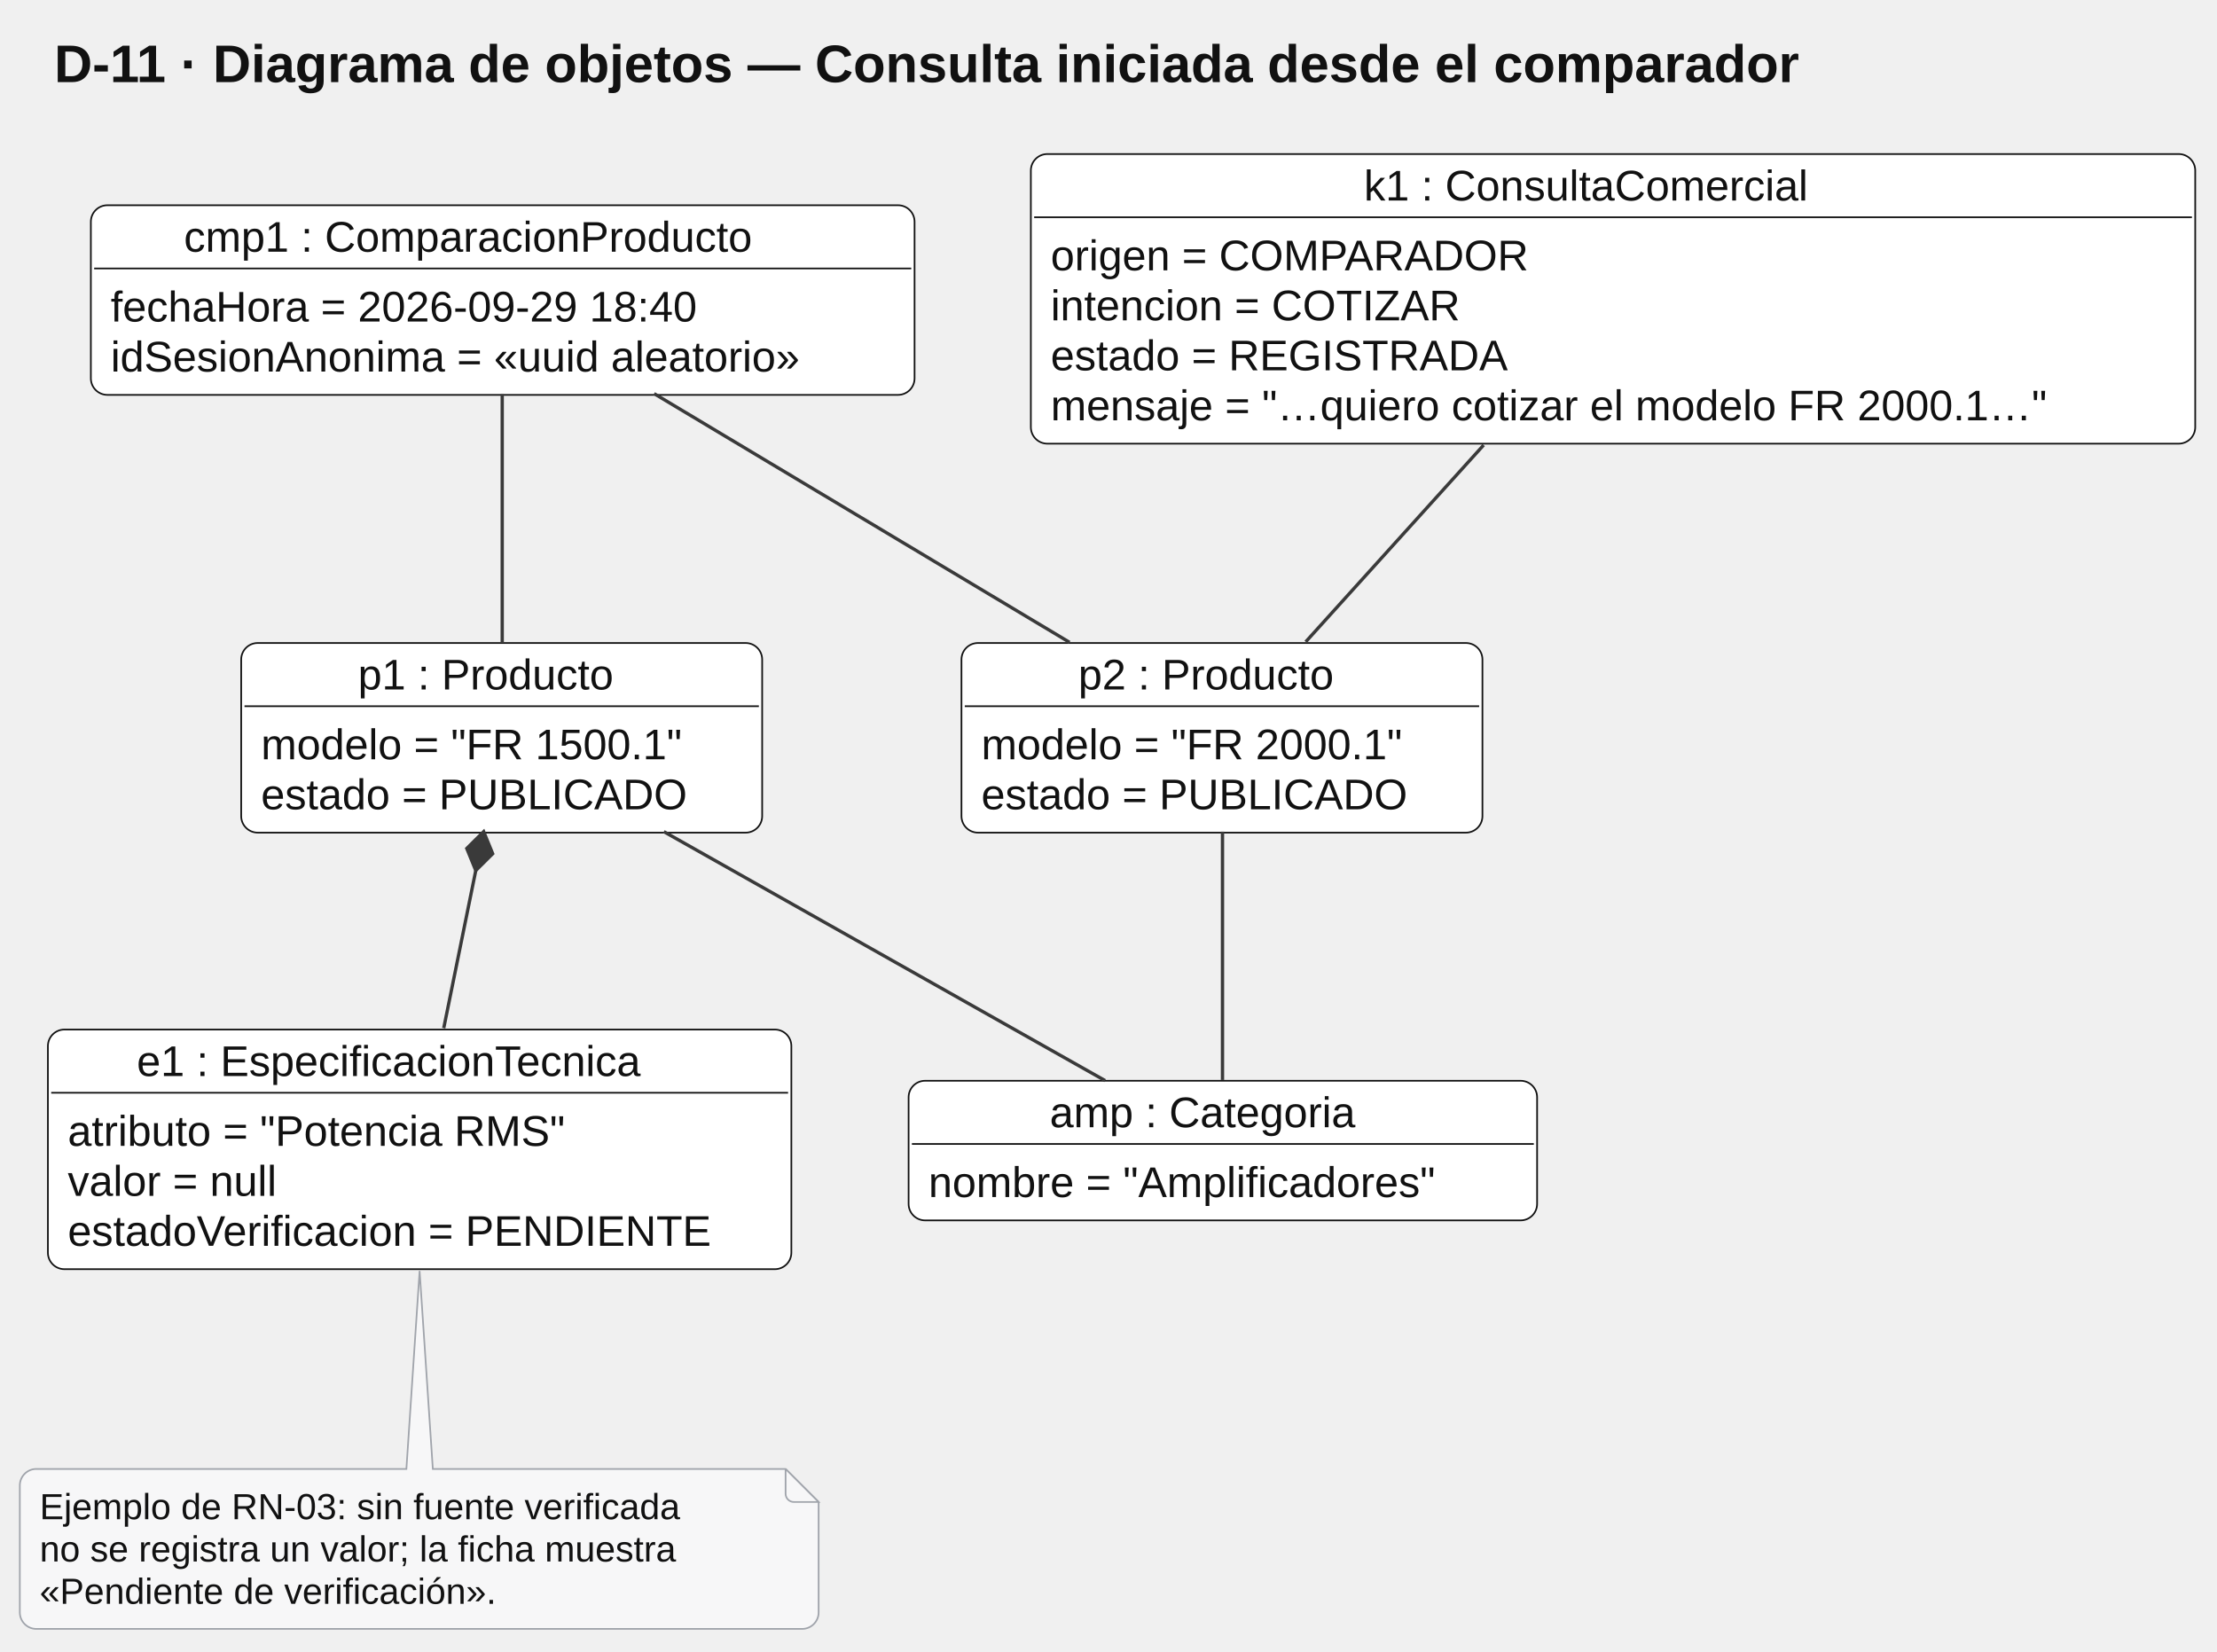
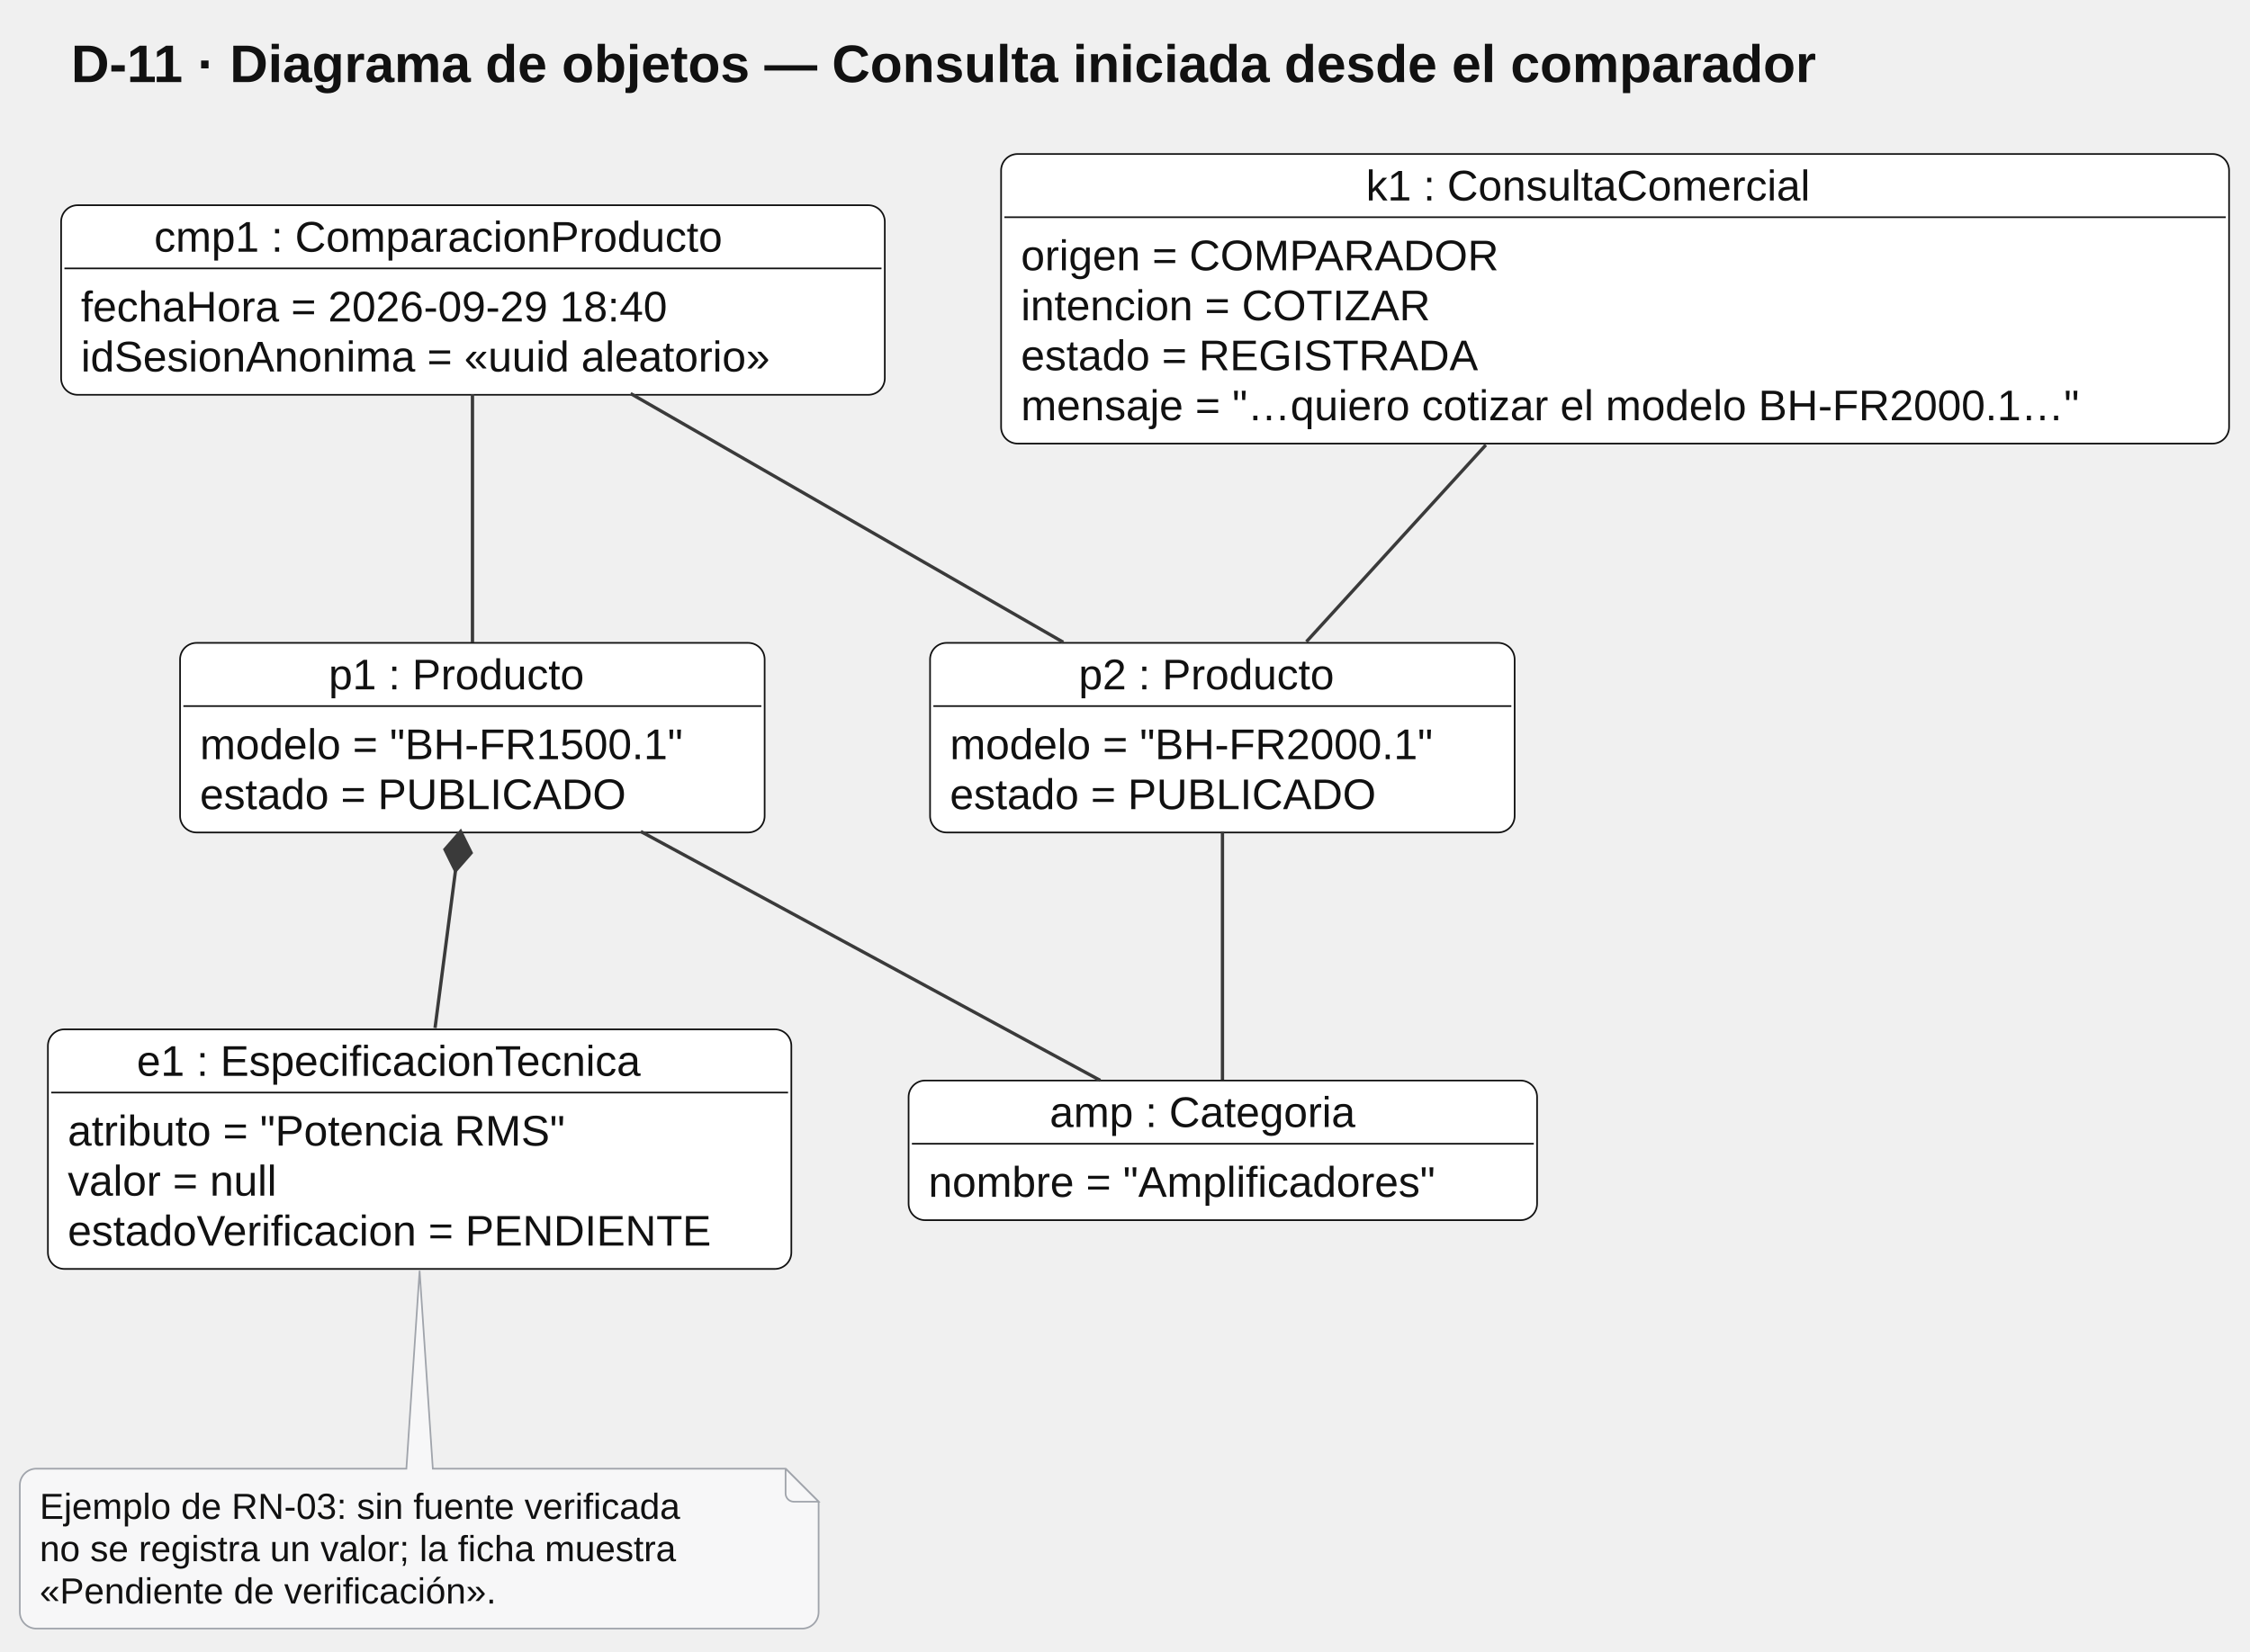
- <svg xmlns="http://www.w3.org/2000/svg" contentStyleType="text/css" height="500px" preserveAspectRatio="none" style="width:671px;height:500px;background:#FFFFFF;" version="1.1" viewBox="0 0 671 500" width="671px" zoomAndPan="magnify">
+ <svg xmlns="http://www.w3.org/2000/svg" contentStyleType="text/css" height="500px" preserveAspectRatio="none" style="width:681px;height:500px;background:#FFFFFF;" version="1.1" viewBox="0 0 681 500" width="681px" zoomAndPan="magnify">
  <defs />
  <g>
-     <text fill="#111111" font-family="Arial" font-size="16" font-weight="bold" lengthAdjust="spacing" textLength="624.625" x="16.394" y="24.852">D-11 · Diagrama de objetos — Consulta iniciada desde el comparador</text>
+     <text fill="#111111" font-family="Arial" font-size="16" font-weight="bold" lengthAdjust="spacing" textLength="624.625" x="21.52" y="24.852">D-11 · Diagrama de objetos — Consulta iniciada desde el comparador</text>
    <g id="elem_cmp1">
-       <rect fill="#FFFFFF" height="57.398" rx="5" ry="5" style="stroke:#111111;stroke-width:0.5;" width="249.301" x="27.5" y="62.125" />
-       <text fill="#111111" font-family="Arial" font-size="13" lengthAdjust="spacing" textLength="192.981" x="55.66" y="76.192">cmp1 : ComparacionProducto</text>
-       <line style="stroke:#111111;stroke-width:0.5;" x1="28.5" x2="275.801" y1="81.258" y2="81.258" />
-       <text fill="#111111" font-family="Arial" font-size="13" lengthAdjust="spacing" textLength="203.271" x="33.5" y="97.325">fechaHora = 2026-09-29 18:40</text>
-       <text fill="#111111" font-family="Arial" font-size="13" lengthAdjust="spacing" textLength="237.301" x="33.5" y="112.457">idSesionAnonima = «uuid aleatorio»</text>
+       <rect fill="#FFFFFF" height="57.398" rx="5" ry="5" style="stroke:#111111;stroke-width:0.5;" width="249.301" x="18.5" y="62.125" />
+       <text fill="#111111" font-family="Arial" font-size="13" lengthAdjust="spacing" textLength="192.981" x="46.66" y="76.192">cmp1 : ComparacionProducto</text>
+       <line style="stroke:#111111;stroke-width:0.5;" x1="19.5" x2="266.801" y1="81.258" y2="81.258" />
+       <text fill="#111111" font-family="Arial" font-size="13" lengthAdjust="spacing" textLength="203.271" x="24.5" y="97.325">fechaHora = 2026-09-29 18:40</text>
+       <text fill="#111111" font-family="Arial" font-size="13" lengthAdjust="spacing" textLength="237.301" x="24.5" y="112.457">idSesionAnonima = «uuid aleatorio»</text>
    </g>
    <g id="elem_p1">
-       <rect fill="#FFFFFF" height="57.398" rx="5" ry="5" style="stroke:#111111;stroke-width:0.5;" width="157.679" x="73" y="194.625" />
-       <text fill="#111111" font-family="Arial" font-size="13" lengthAdjust="spacing" textLength="86.995" x="108.342" y="208.692">p1 : Producto</text>
-       <line style="stroke:#111111;stroke-width:0.5;" x1="74" x2="229.679" y1="213.758" y2="213.758" />
-       <text fill="#111111" font-family="Arial" font-size="13" lengthAdjust="spacing" textLength="145.679" x="79" y="229.825">modelo = "FR 1500.1"</text>
-       <text fill="#111111" font-family="Arial" font-size="13" lengthAdjust="spacing" textLength="138.76" x="79" y="244.958">estado = PUBLICADO</text>
+       <rect fill="#FFFFFF" height="57.398" rx="5" ry="5" style="stroke:#111111;stroke-width:0.5;" width="176.931" x="54.5" y="194.625" />
+       <text fill="#111111" font-family="Arial" font-size="13" lengthAdjust="spacing" textLength="86.995" x="99.468" y="208.692">p1 : Producto</text>
+       <line style="stroke:#111111;stroke-width:0.5;" x1="55.5" x2="230.431" y1="213.758" y2="213.758" />
+       <text fill="#111111" font-family="Arial" font-size="13" lengthAdjust="spacing" textLength="164.931" x="60.5" y="229.825">modelo = "BH-FR1500.1"</text>
+       <text fill="#111111" font-family="Arial" font-size="13" lengthAdjust="spacing" textLength="138.76" x="60.5" y="244.958">estado = PUBLICADO</text>
    </g>
    <g id="elem_p2">
-       <rect fill="#FFFFFF" height="57.398" rx="5" ry="5" style="stroke:#111111;stroke-width:0.5;" width="157.679" x="291" y="194.625" />
-       <text fill="#111111" font-family="Arial" font-size="13" lengthAdjust="spacing" textLength="86.995" x="326.342" y="208.692">p2 : Producto</text>
-       <line style="stroke:#111111;stroke-width:0.5;" x1="292" x2="447.679" y1="213.758" y2="213.758" />
-       <text fill="#111111" font-family="Arial" font-size="13" lengthAdjust="spacing" textLength="145.679" x="297" y="229.825">modelo = "FR 2000.1"</text>
-       <text fill="#111111" font-family="Arial" font-size="13" lengthAdjust="spacing" textLength="138.76" x="297" y="244.958">estado = PUBLICADO</text>
+       <rect fill="#FFFFFF" height="57.398" rx="5" ry="5" style="stroke:#111111;stroke-width:0.5;" width="176.931" x="281.5" y="194.625" />
+       <text fill="#111111" font-family="Arial" font-size="13" lengthAdjust="spacing" textLength="86.995" x="326.468" y="208.692">p2 : Producto</text>
+       <line style="stroke:#111111;stroke-width:0.5;" x1="282.5" x2="457.431" y1="213.758" y2="213.758" />
+       <text fill="#111111" font-family="Arial" font-size="13" lengthAdjust="spacing" textLength="164.931" x="287.5" y="229.825">modelo = "BH-FR2000.1"</text>
+       <text fill="#111111" font-family="Arial" font-size="13" lengthAdjust="spacing" textLength="138.76" x="287.5" y="244.958">estado = PUBLICADO</text>
    </g>
    <g id="elem_amp">
      <rect fill="#FFFFFF" height="42.266" rx="5" ry="5" style="stroke:#111111;stroke-width:0.5;" width="190.223" x="275" y="327.125" />
      <text fill="#111111" font-family="Arial" font-size="13" lengthAdjust="spacing" textLength="104.793" x="317.715" y="341.192">amp : Categoria</text>
      <line style="stroke:#111111;stroke-width:0.5;" x1="276" x2="464.223" y1="346.258" y2="346.258" />
      <text fill="#111111" font-family="Arial" font-size="13" lengthAdjust="spacing" textLength="178.223" x="281" y="362.325">nombre = "Amplificadores"</text>
    </g>
    <g id="elem_e1">
      <rect fill="#FFFFFF" height="72.531" rx="5" ry="5" style="stroke:#111111;stroke-width:0.5;" width="225.015" x="14.5" y="311.625" />
      <text fill="#111111" font-family="Arial" font-size="13" lengthAdjust="spacing" textLength="171.215" x="41.4" y="325.692">e1 : EspecificacionTecnica</text>
      <line style="stroke:#111111;stroke-width:0.5;" x1="15.5" x2="238.515" y1="330.758" y2="330.758" />
      <text fill="#111111" font-family="Arial" font-size="13" lengthAdjust="spacing" textLength="171.165" x="20.5" y="346.825">atributo = "Potencia RMS"</text>
      <text fill="#111111" font-family="Arial" font-size="13" lengthAdjust="spacing" textLength="75.429" x="20.5" y="361.957">valor = null</text>
      <text fill="#111111" font-family="Arial" font-size="13" lengthAdjust="spacing" textLength="213.015" x="20.5" y="377.09">estadoVerificacion = PENDIENTE</text>
    </g>
    <g id="elem_k1">
-       <rect fill="#FFFFFF" height="87.664" rx="5" ry="5" style="stroke:#111111;stroke-width:0.5;" width="352.412" x="312" y="46.625" />
-       <text fill="#111111" font-family="Arial" font-size="13" lengthAdjust="spacing" textLength="150.776" x="412.818" y="60.692">k1 : ConsultaComercial</text>
-       <line style="stroke:#111111;stroke-width:0.5;" x1="313" x2="663.412" y1="65.758" y2="65.758" />
-       <text fill="#111111" font-family="Arial" font-size="13" lengthAdjust="spacing" textLength="155.016" x="318" y="81.825">origen = COMPARADOR</text>
-       <text fill="#111111" font-family="Arial" font-size="13" lengthAdjust="spacing" textLength="137.211" x="318" y="96.957">intencion = COTIZAR</text>
-       <text fill="#111111" font-family="Arial" font-size="13" lengthAdjust="spacing" textLength="147.374" x="318" y="112.09">estado = REGISTRADA</text>
-       <text fill="#111111" font-family="Arial" font-size="13" lengthAdjust="spacing" textLength="340.412" x="318" y="127.223">mensaje = "…quiero cotizar el modelo FR 2000.1…"</text>
+       <rect fill="#FFFFFF" height="87.664" rx="5" ry="5" style="stroke:#111111;stroke-width:0.5;" width="371.665" x="303" y="46.625" />
+       <text fill="#111111" font-family="Arial" font-size="13" lengthAdjust="spacing" textLength="150.776" x="413.444" y="60.692">k1 : ConsultaComercial</text>
+       <line style="stroke:#111111;stroke-width:0.5;" x1="304" x2="673.665" y1="65.758" y2="65.758" />
+       <text fill="#111111" font-family="Arial" font-size="13" lengthAdjust="spacing" textLength="155.016" x="309" y="81.825">origen = COMPARADOR</text>
+       <text fill="#111111" font-family="Arial" font-size="13" lengthAdjust="spacing" textLength="137.211" x="309" y="96.957">intencion = COTIZAR</text>
+       <text fill="#111111" font-family="Arial" font-size="13" lengthAdjust="spacing" textLength="147.374" x="309" y="112.09">estado = REGISTRADA</text>
+       <text fill="#111111" font-family="Arial" font-size="13" lengthAdjust="spacing" textLength="359.665" x="309" y="127.223">mensaje = "…quiero cotizar el modelo BH-FR2000.1…"</text>
    </g>
    <g id="elem_GMN14">
      <path d="M6,449.625 L6,488.039 A5,5 0 0 0 11,493.039 L242.768,493.039 A5,5 0 0 0 247.768,488.039 L247.768,454.625 L237.768,444.625 L131,444.625 L127,384.675 L123,444.625 L11,444.625 A5,5 0 0 0 6,449.625 " fill="#F7F7F8" style="stroke:#A0A4AB;stroke-width:0.5;" />
      <path d="M237.768,444.625 L237.768,452.125 A2.5,2.5 0 0 0 240.268,454.625 L247.768,454.625 L237.768,444.625 " fill="#F7F7F8" style="stroke:#A0A4AB;stroke-width:0.5;" />
      <text fill="#111111" font-family="Arial" font-size="11" lengthAdjust="spacing" textLength="218.754" x="12" y="459.835">Ejemplo de RN-03: sin fuente verificada</text>
      <text fill="#111111" font-family="Arial" font-size="11" lengthAdjust="spacing" textLength="220.768" x="12" y="472.64">no se registra un valor; la ficha muestra</text>
      <text fill="#111111" font-family="Arial" font-size="11" lengthAdjust="spacing" textLength="156.31" x="12" y="485.445">«Pendiente de verificación».</text>
    </g>
    <g id="link_cmp1_p1">
-       <path codeLine="31" d="M152,119.305 C152,141.445 152,172.355 152,194.485 " fill="none" id="cmp1-p1" style="stroke:#3A3A3A;stroke-width:1;" />
+       <path codeLine="31" d="M143,119.305 C143,141.445 143,172.355 143,194.485 " fill="none" id="cmp1-p1" style="stroke:#3A3A3A;stroke-width:1;" />
    </g>
    <g id="link_cmp1_p2">
-       <path codeLine="32" d="M197.97,119.145 C234.94,141.275 286.66,172.235 323.72,194.425 " fill="none" id="cmp1-p2" style="stroke:#3A3A3A;stroke-width:1;" />
+       <path codeLine="32" d="M190.86,119.145 C229.37,141.275 283.22,172.235 321.81,194.425 " fill="none" id="cmp1-p2" style="stroke:#3A3A3A;stroke-width:1;" />
    </g>
    <g id="link_p1_amp">
-       <path codeLine="33" d="M200.92,251.725 C241.47,274.605 298.15,306.585 334.47,327.075 " fill="none" id="p1-amp" style="stroke:#3A3A3A;stroke-width:1;" />
+       <path codeLine="33" d="M193.94,251.725 C236.16,274.605 295.18,306.585 333,327.075 " fill="none" id="p1-amp" style="stroke:#3A3A3A;stroke-width:1;" />
    </g>
    <g id="link_p2_amp">
      <path codeLine="34" d="M370,251.725 C370,274.535 370,306.385 370,326.885 " fill="none" id="p2-amp" style="stroke:#3A3A3A;stroke-width:1;" />
    </g>
    <g id="link_p1_e1">
-       <path codeLine="35" d="M144.001,263.485 C140.431,281.055 138.16,292.225 134.3,311.205 " fill="none" id="p1-backto-e1" style="stroke:#3A3A3A;stroke-width:1;" />
-       <polygon fill="#3A3A3A" points="146.39,251.725,141.275,256.808,144.001,263.485,149.115,258.401,146.39,251.725" style="stroke:#3A3A3A;stroke-width:1;" />
+       <path codeLine="35" d="M137.859,263.624 C135.569,281.194 134.14,292.225 131.67,311.205 " fill="none" id="p1-backto-e1" style="stroke:#3A3A3A;stroke-width:1;" />
+       <polygon fill="#3A3A3A" points="139.41,251.725,134.668,257.158,137.859,263.624,142.601,258.192,139.41,251.725" style="stroke:#3A3A3A;stroke-width:1;" />
    </g>
    <g id="link_k1_p2">
-       <path codeLine="36" d="M449.04,134.715 C431.31,154.315 410.85,176.945 395.19,194.265 " fill="none" id="k1-p2" style="stroke:#3A3A3A;stroke-width:1;" />
+       <path codeLine="36" d="M449.71,134.715 C431.83,154.315 411.2,176.945 395.41,194.265 " fill="none" id="k1-p2" style="stroke:#3A3A3A;stroke-width:1;" />
    </g>
  </g>
</svg>
